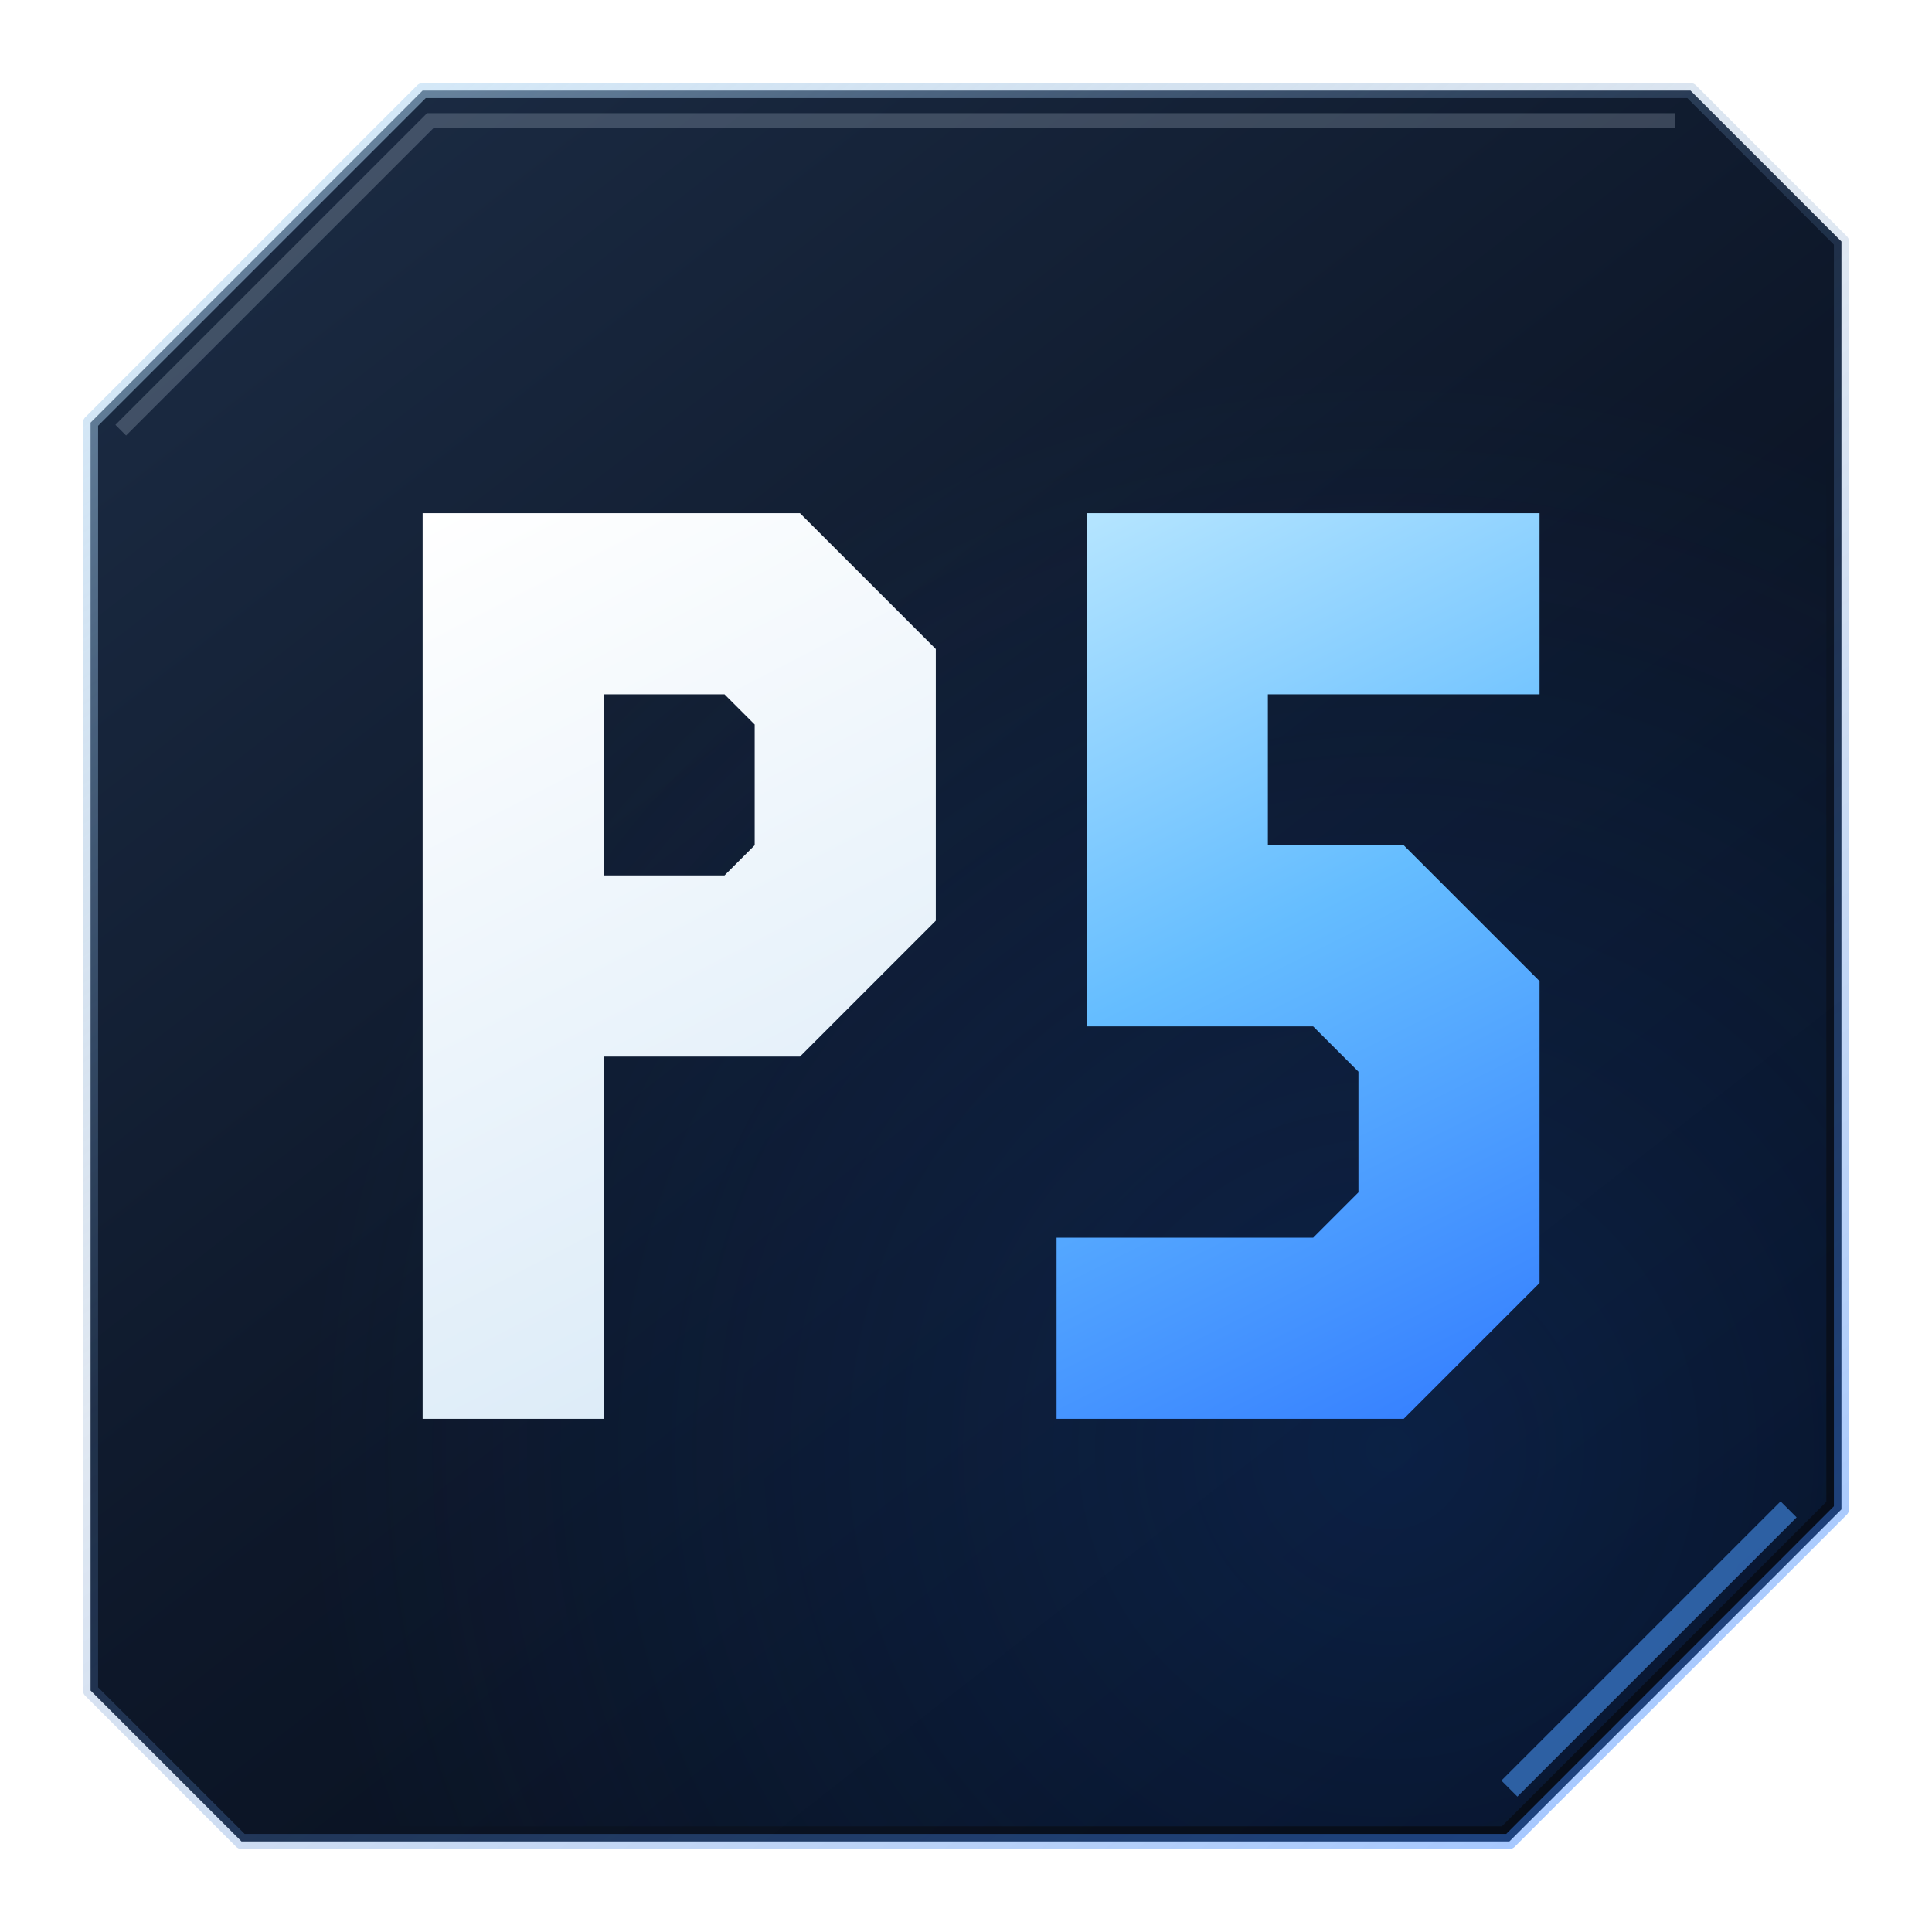
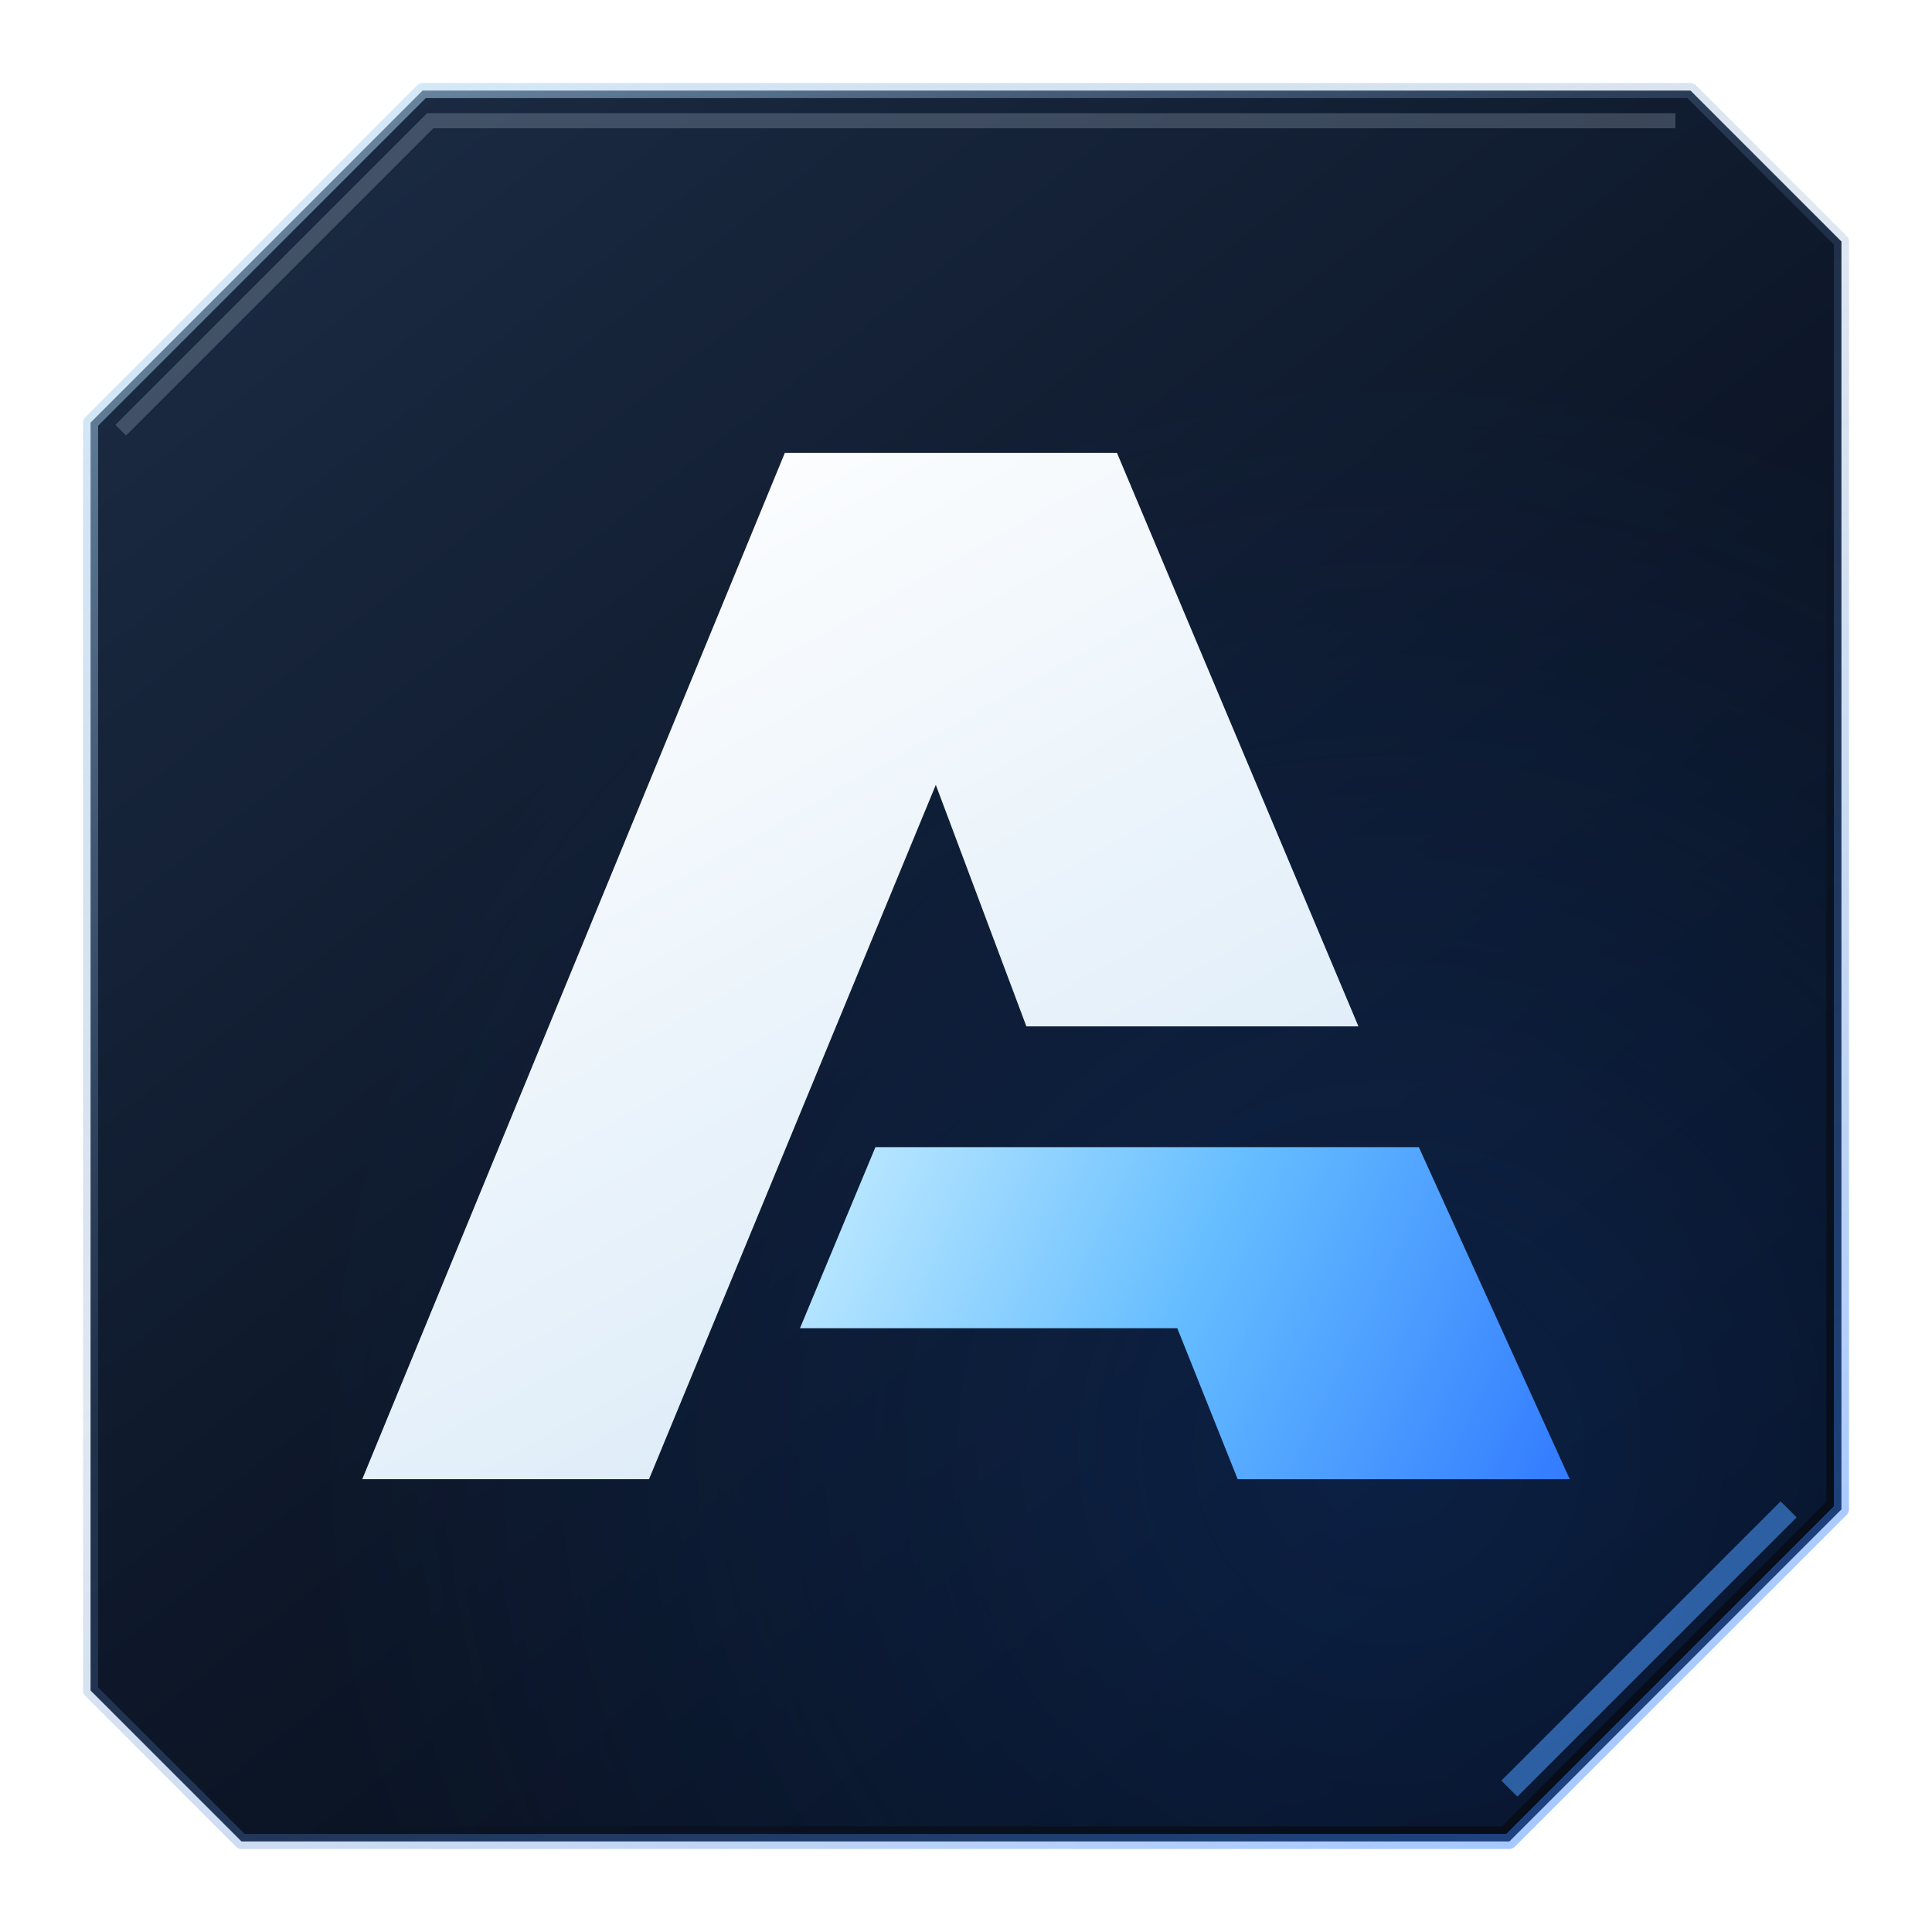
<svg xmlns="http://www.w3.org/2000/svg" viewBox="0 0 256 256" width="256" height="256" role="img" aria-labelledby="title description">
  <defs>
    <linearGradient id="chassis" gradientUnits="userSpaceOnUse" x1="36" y1="16" x2="214" y2="244">
      <stop offset="0" stop-color="#1b2b43" />
      <stop offset="0.52" stop-color="#0d1729" />
      <stop offset="1" stop-color="#060c18" />
    </linearGradient>
    <linearGradient id="rim" gradientUnits="userSpaceOnUse" x1="40" y1="12" x2="204" y2="244">
      <stop offset="0" stop-color="#b3d9f5" stop-opacity="0.55" />
      <stop offset="0.45" stop-color="#648bbb" stop-opacity="0.20" />
      <stop offset="1" stop-color="#3985ff" stop-opacity="0.45" />
    </linearGradient>
    <radialGradient id="ambient" gradientUnits="userSpaceOnUse" cx="184" cy="192" r="144">
      <stop offset="0" stop-color="#1769ed" stop-opacity="0.18" />
      <stop offset="1" stop-color="#1769ed" stop-opacity="0" />
    </radialGradient>
-     <linearGradient id="ice" gradientUnits="userSpaceOnUse" x1="56" y1="68" x2="118" y2="188">
+     <linearGradient id="ice" gradientUnits="userSpaceOnUse" x1="72" y1="60" x2="148" y2="196">
      <stop offset="0" stop-color="#ffffff" />
      <stop offset="1" stop-color="#d8e9f7" />
    </linearGradient>
-     <linearGradient id="electric" gradientUnits="userSpaceOnUse" x1="144" y1="68" x2="204" y2="188">
+     <linearGradient id="electric" gradientUnits="userSpaceOnUse" x1="116" y1="152" x2="208" y2="196">
      <stop offset="0" stop-color="#b5e5ff" />
      <stop offset="0.45" stop-color="#65bdff" />
      <stop offset="1" stop-color="#327bff" />
    </linearGradient>
  </defs>
  <path d="M56 12H224L244 32V200L200 244H32L12 224V56Z" fill="url(#chassis)" stroke="url(#rim)" stroke-width="2" stroke-linejoin="round" />
  <path d="M56 14H223L242 33V199L199 242H33L14 223V57Z" fill="url(#ambient)" />
  <path d="M16 57L57 16H222" fill="none" stroke="#e2f2ff" stroke-opacity="0.20" stroke-width="2" />
-   <path d="M56 68H106L124 86V122L106 140H80V188H56Z M80 92V116H96L100 112V96L96 92Z" fill="url(#ice)" fill-rule="evenodd" />
-   <path d="M144 68H204V92H168V112H186L204 130V170L186 188H140V164H174L180 158V142L174 136H144Z" fill="url(#electric)" />
+   <path d="M48 196L104 60H148L180 136H136L124 104L86 196Z" fill="url(#ice)" />
+   <path d="M116 152H188L208 196H164L156 176H106Z" fill="url(#electric)" />
  <path d="M200 237L237 200" fill="none" stroke="#4b9bff" stroke-opacity="0.55" stroke-width="3" />
</svg>
